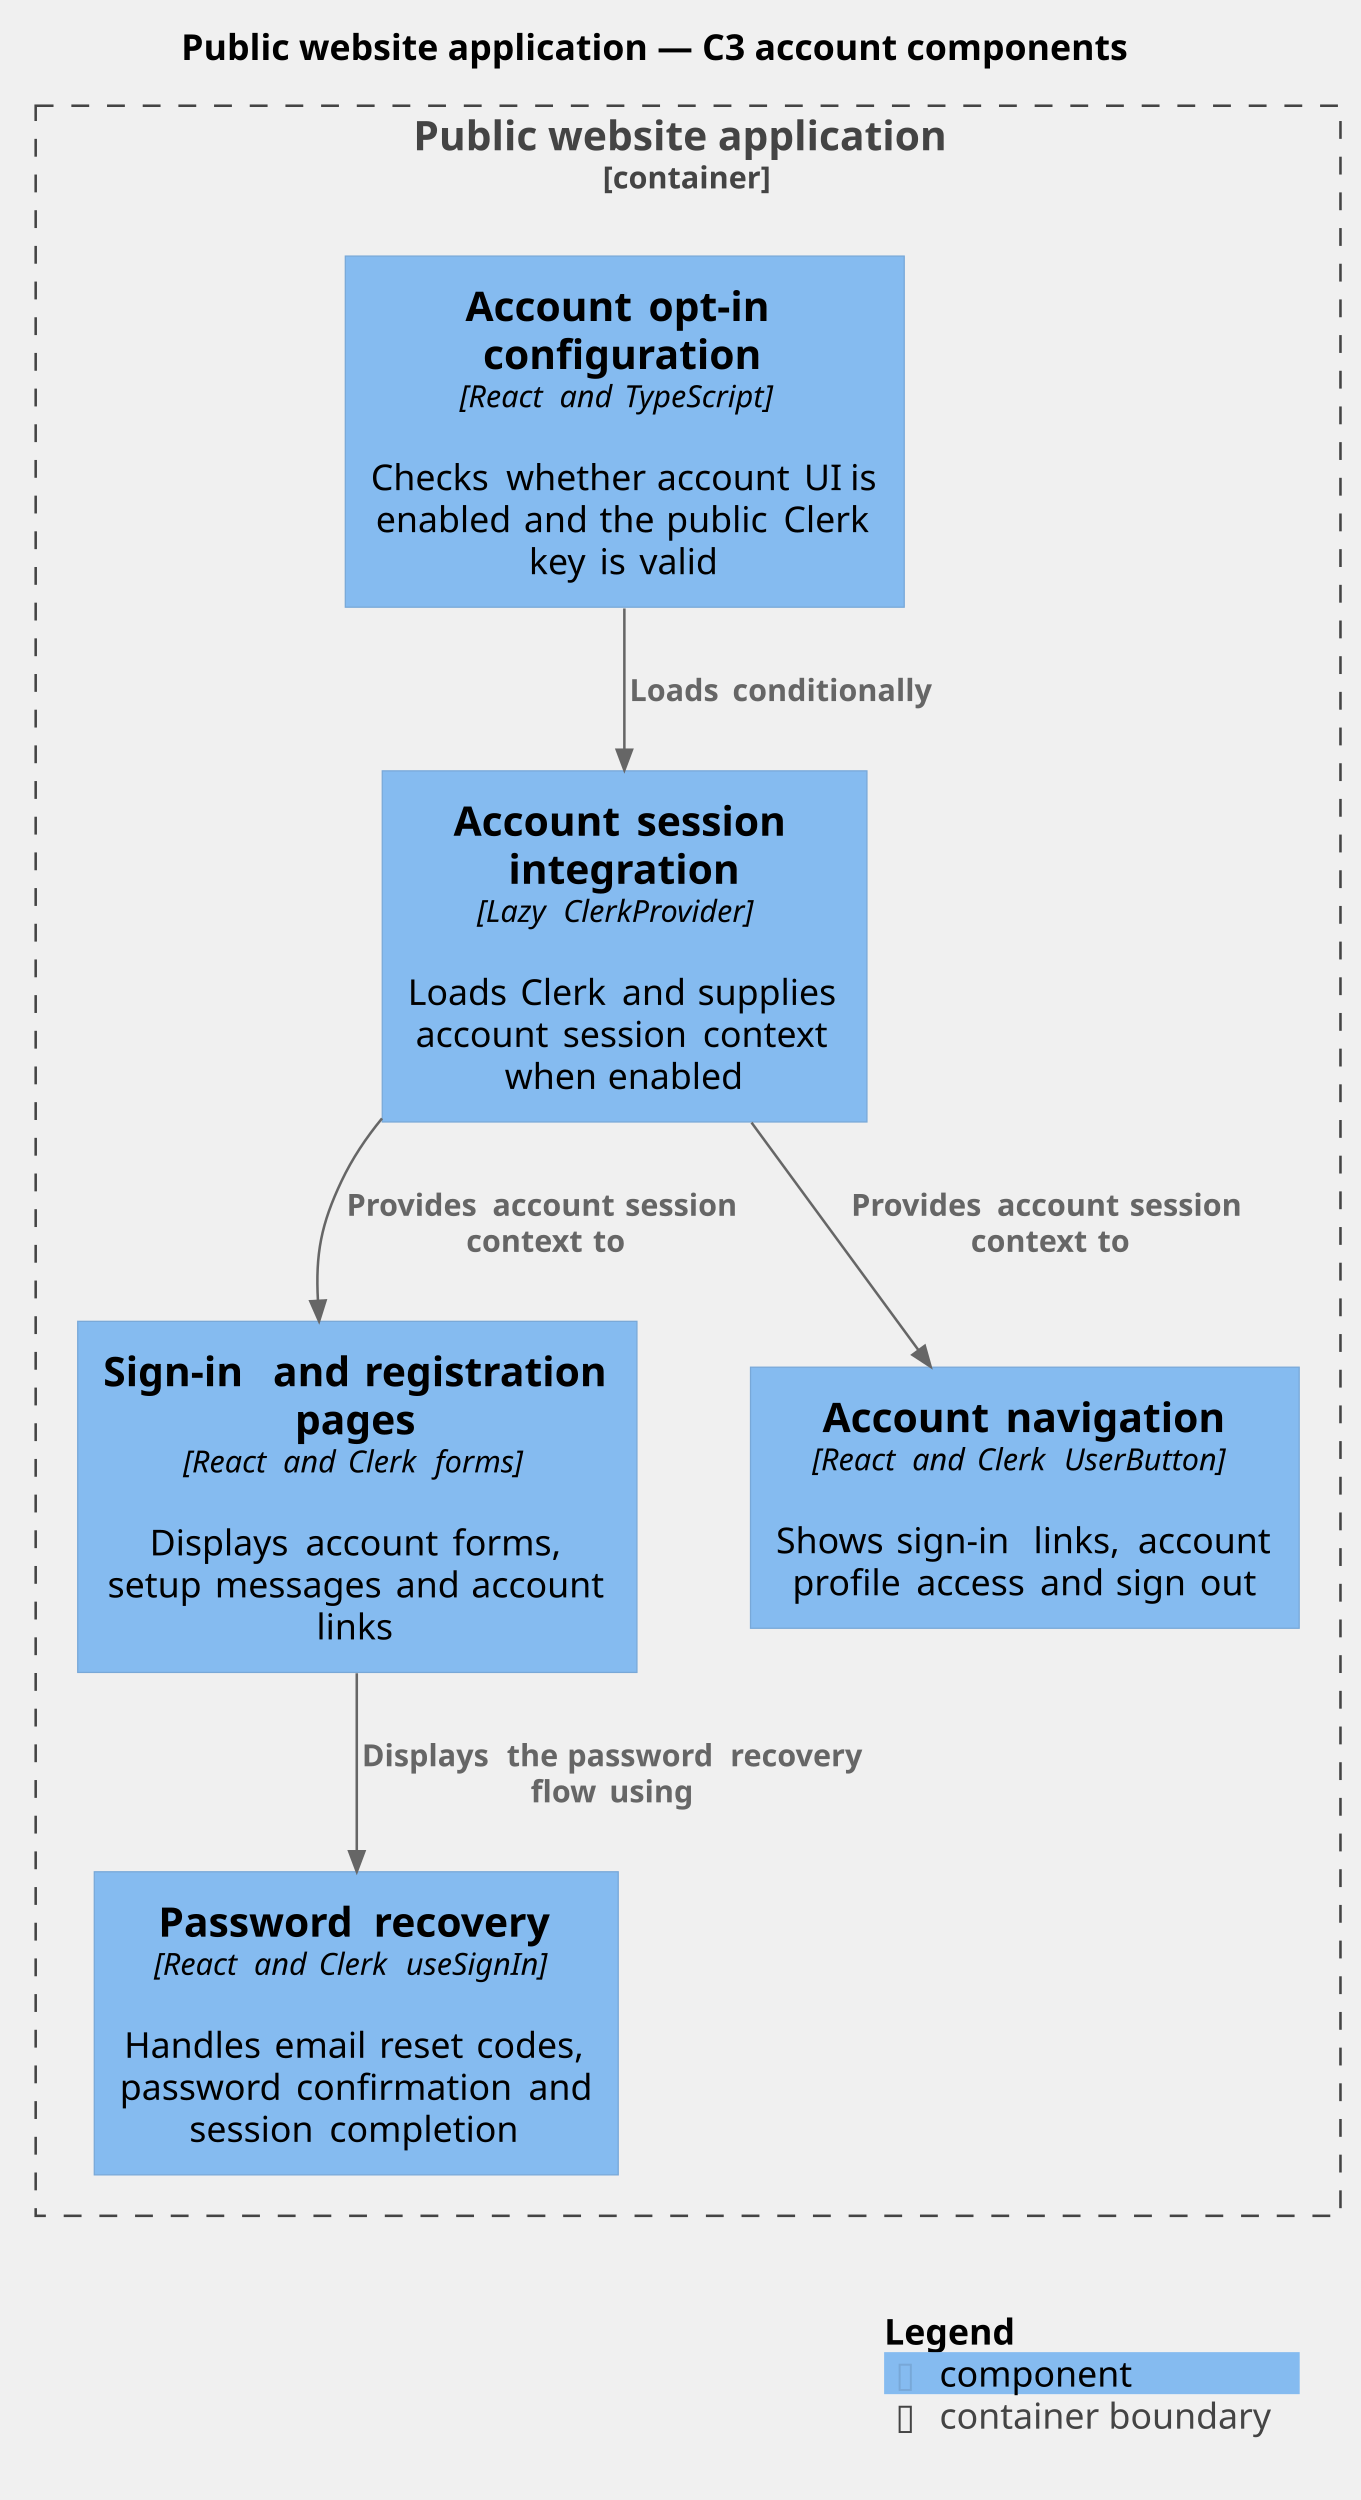
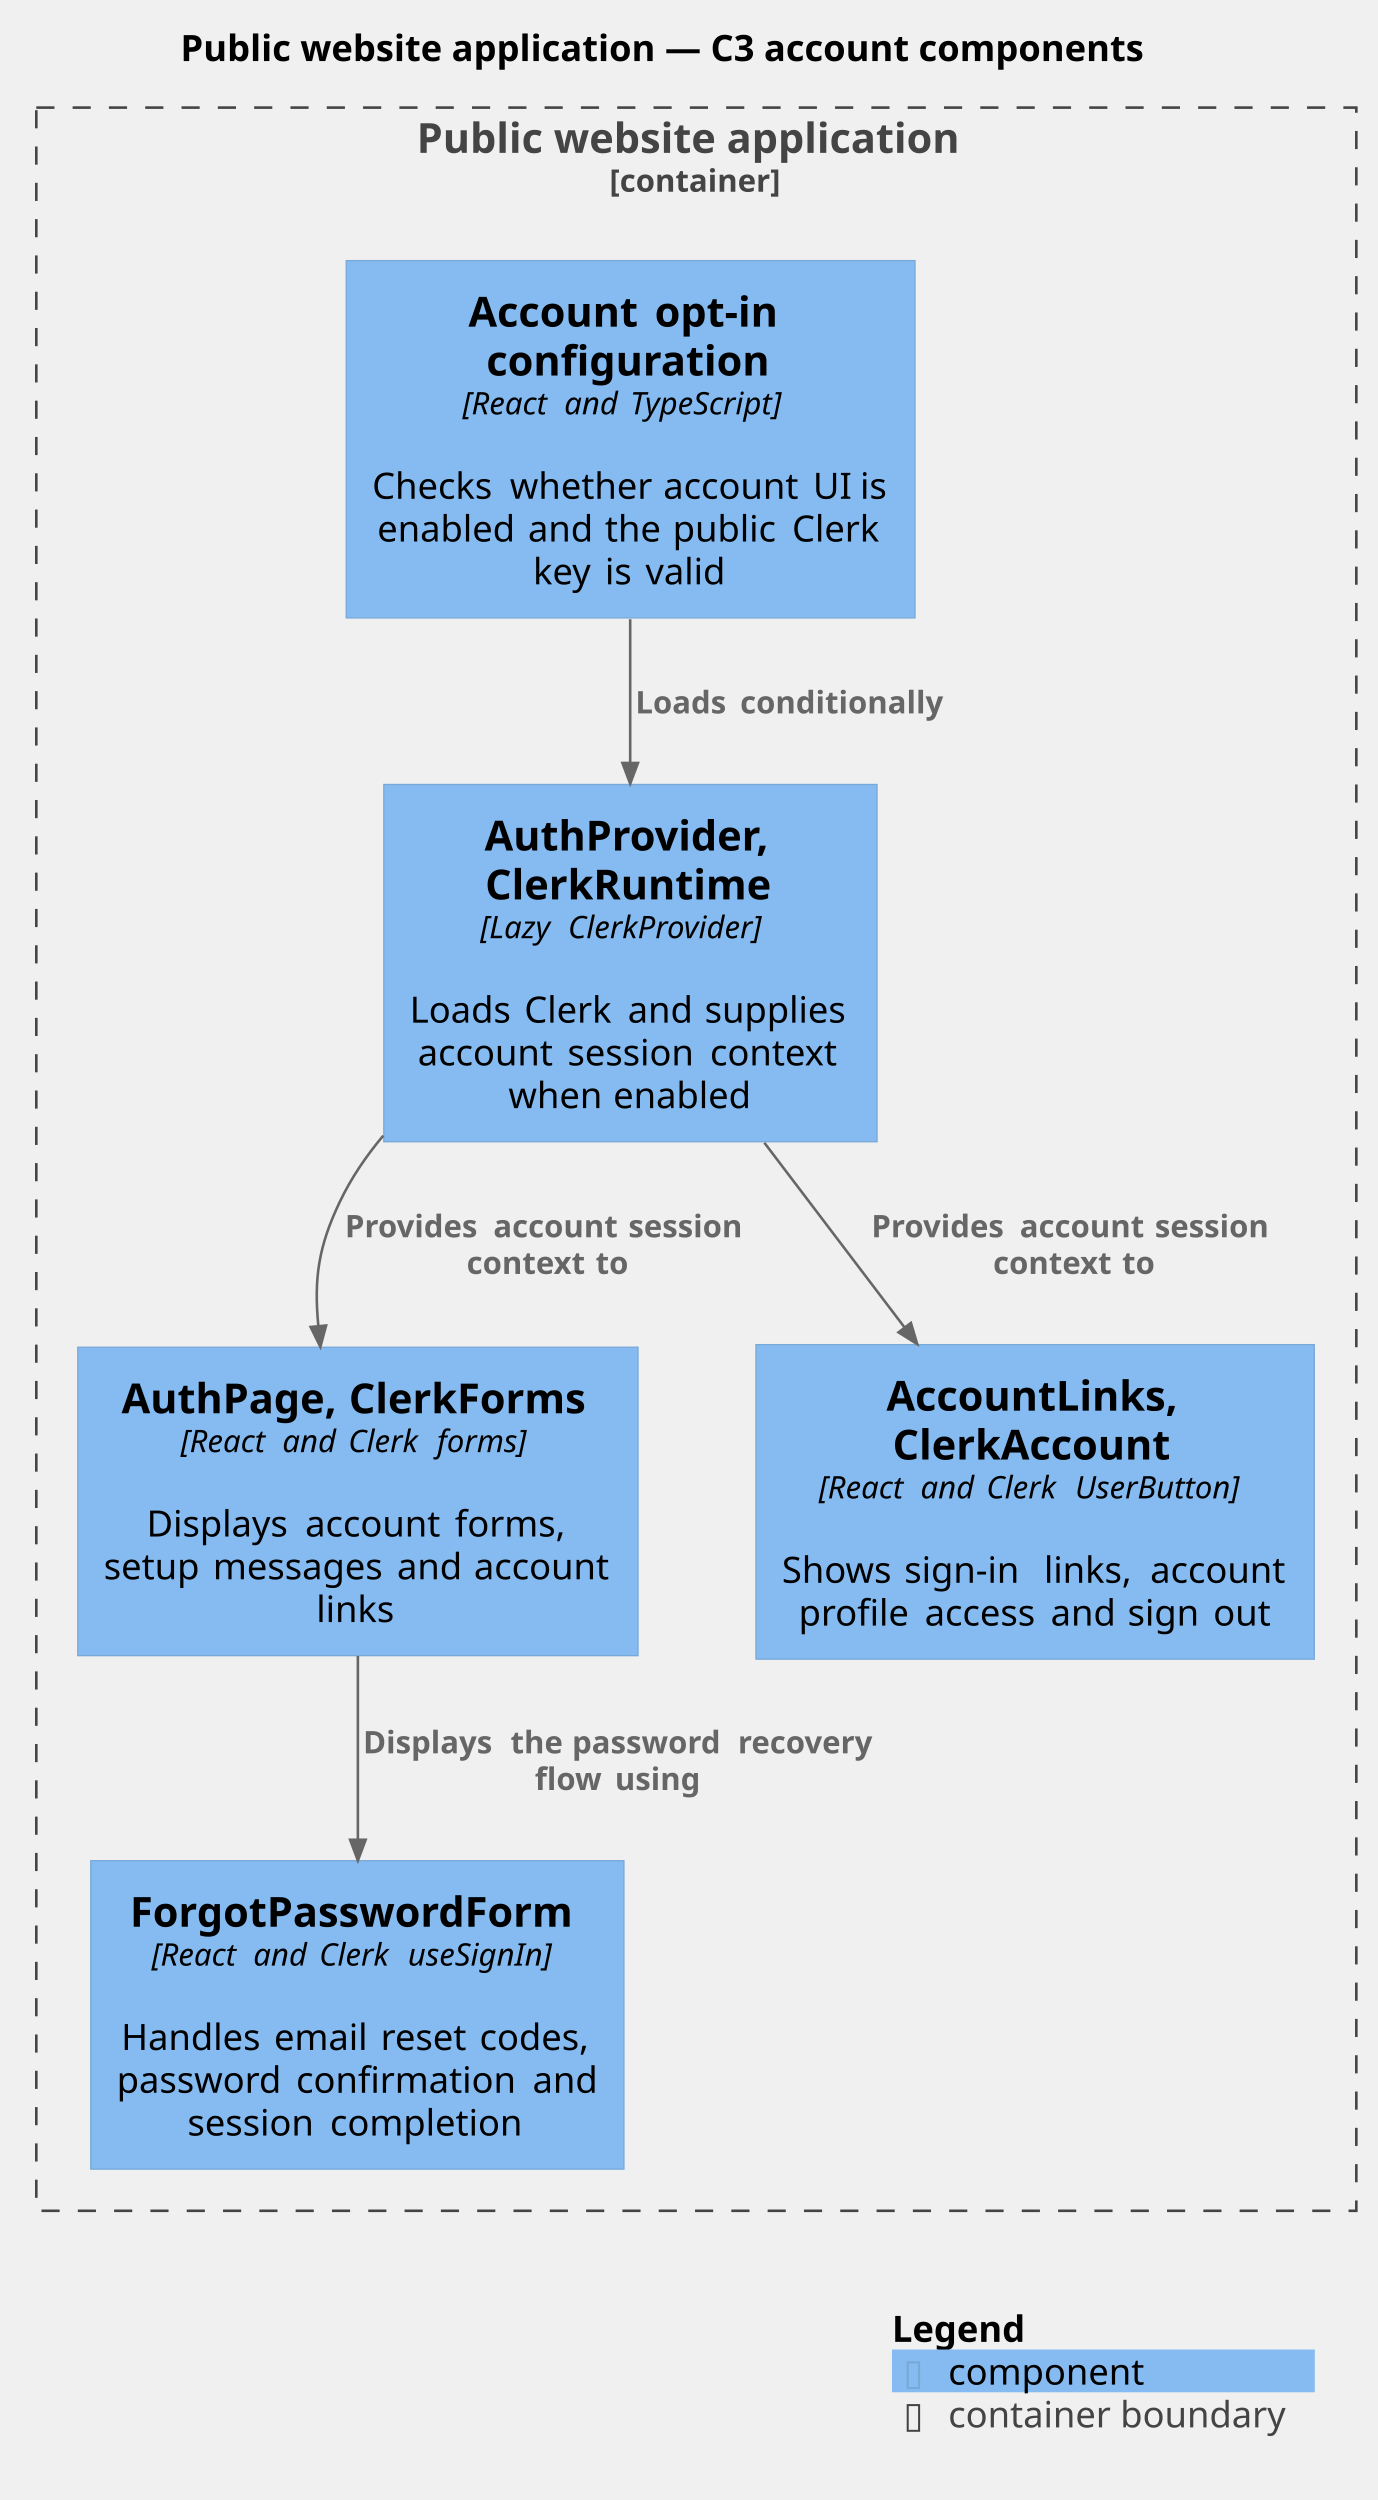
- <svg xmlns="http://www.w3.org/2000/svg" version="1.1" data-diagram-type="DESCRIPTION" style="width:534px;height:981px;background:#FFFFFF;" width="534px" height="981px" viewBox="0 0 534 981" zoomAndPan="magnify" preserveAspectRatio="none" contentStyleType="text/css">
+ <svg xmlns="http://www.w3.org/2000/svg" version="1.1" data-diagram-type="DESCRIPTION" style="width:531px;height:964px;background:#FFFFFF;" width="531px" height="964px" viewBox="0 0 531 964" zoomAndPan="magnify" preserveAspectRatio="none" contentStyleType="text/css">
  <defs />
  <g font-family="sans-serif" lengthAdjust="spacing">
    <g class="title" data-source-line="8">
-       <text x="71.075" y="23.535" fill="#000" font-size="14" textLength="384.85" font-weight="700">Public website application — C3 account components</text>
+       <text x="69.575" y="23.535" fill="#000" font-size="14" textLength="384.85" font-weight="700">Public website application — C3 account components</text>
    </g>
    <g class="cluster" data-qualified-name="woodbrook_browser" id="ent0001" data-source-line="1690">
-       <rect x="14" y="41.488" width="512" height="828" fill="none" style="stroke:#444;stroke-width:1;stroke-dasharray:7,7;" />
-       <text x="162.184" y="58.957" fill="#444" font-size="16" textLength="215.633" font-weight="700">Public website application</text>
-       <text x="236.493" y="73.934" fill="#444" font-size="12" textLength="67.014" font-weight="700">[container]</text>
+       <rect x="14" y="41.488" width="509" height="811" fill="none" style="stroke:#444;stroke-width:1;stroke-dasharray:7,7;" />
+       <text x="160.684" y="58.957" fill="#444" font-size="16" textLength="215.633" font-weight="700">Public website application</text>
+       <text x="234.993" y="73.934" fill="#444" font-size="12" textLength="67.014" font-weight="700">[container]</text>
    </g>
    <g class="entity" data-qualified-name="woodbrook_browser.auth_config" id="ent0002" data-source-line="78">
-       <rect x="135.5" y="100.488" width="219.315" height="137.773" fill="#85BBF0" style="stroke:#78A8D8;stroke-width:0.5;" />
-       <text x="182.638" y="125.957" fill="#000" font-size="16" textLength="66.531" font-weight="700">Account</text>
-       <text x="249.169" y="125.957" fill="#000" font-size="16" font-weight="700"> </text>
-       <text x="254.443" y="125.957" fill="#000" font-size="16" textLength="53.234" font-weight="700">opt-in</text>
-       <text x="189.541" y="144.801" fill="#000" font-size="16" textLength="111.234" font-weight="700">configuration</text>
-       <text x="180.315" y="159.777" fill="#000" font-size="12" textLength="35.438" font-style="italic">[React</text>
-       <text x="215.752" y="159.777" fill="#000" font-size="12" font-style="italic"> </text>
-       <text x="219.549" y="159.777" fill="#000" font-size="12" textLength="21.627" font-style="italic">and</text>
-       <text x="241.176" y="159.777" fill="#000" font-size="12" font-style="italic"> </text>
-       <text x="244.973" y="159.777" fill="#000" font-size="12" textLength="65.027" font-style="italic">TypeScript]</text>
-       <text x="242.943" y="175.844" fill="#000" font-size="14"> </text>
-       <text x="145.5" y="192.332" fill="#000" font-size="14" textLength="48.665">Checks</text>
-       <text x="194.165" y="192.332" fill="#000" font-size="14"> </text>
-       <text x="198.595" y="192.332" fill="#000" font-size="14" textLength="54.729">whether</text>
-       <text x="253.323" y="192.332" fill="#000" font-size="14"> </text>
-       <text x="257.753" y="192.332" fill="#000" font-size="14" textLength="53.286">account</text>
-       <text x="311.039" y="192.332" fill="#000" font-size="14"> </text>
-       <text x="315.469" y="192.332" fill="#000" font-size="14" textLength="13.733">UI</text>
-       <text x="329.202" y="192.332" fill="#000" font-size="14"> </text>
-       <text x="333.632" y="192.332" fill="#000" font-size="14" textLength="11.184">is</text>
-       <text x="147.465" y="208.82" fill="#000" font-size="14" textLength="53.689">enabled</text>
-       <text x="201.155" y="208.82" fill="#000" font-size="14"> </text>
-       <text x="205.584" y="208.82" fill="#000" font-size="14" textLength="25.231">and</text>
-       <text x="230.816" y="208.82" fill="#000" font-size="14"> </text>
-       <text x="235.246" y="208.82" fill="#000" font-size="14" textLength="21.725">the</text>
-       <text x="256.97" y="208.82" fill="#000" font-size="14"> </text>
-       <text x="261.4" y="208.82" fill="#000" font-size="14" textLength="41.576">public</text>
-       <text x="302.976" y="208.82" fill="#000" font-size="14"> </text>
-       <text x="307.406" y="208.82" fill="#000" font-size="14" textLength="35.444">Clerk</text>
-       <text x="207.546" y="225.309" fill="#000" font-size="14" textLength="23.297">key</text>
-       <text x="230.843" y="225.309" fill="#000" font-size="14"> </text>
-       <text x="235.273" y="225.309" fill="#000" font-size="14" textLength="11.184">is</text>
-       <text x="246.457" y="225.309" fill="#000" font-size="14"> </text>
-       <text x="250.886" y="225.309" fill="#000" font-size="14" textLength="31.883">valid</text>
+       <rect x="133.5" y="100.488" width="219.315" height="137.773" fill="#85BBF0" style="stroke:#78A8D8;stroke-width:0.5;" />
+       <text x="180.638" y="125.957" fill="#000" font-size="16" textLength="66.531" font-weight="700">Account</text>
+       <text x="247.169" y="125.957" fill="#000" font-size="16" font-weight="700"> </text>
+       <text x="252.443" y="125.957" fill="#000" font-size="16" textLength="53.234" font-weight="700">opt-in</text>
+       <text x="187.541" y="144.801" fill="#000" font-size="16" textLength="111.234" font-weight="700">configuration</text>
+       <text x="178.315" y="159.777" fill="#000" font-size="12" textLength="35.438" font-style="italic">[React</text>
+       <text x="213.752" y="159.777" fill="#000" font-size="12" font-style="italic"> </text>
+       <text x="217.549" y="159.777" fill="#000" font-size="12" textLength="21.627" font-style="italic">and</text>
+       <text x="239.176" y="159.777" fill="#000" font-size="12" font-style="italic"> </text>
+       <text x="242.973" y="159.777" fill="#000" font-size="12" textLength="65.027" font-style="italic">TypeScript]</text>
+       <text x="240.943" y="175.844" fill="#000" font-size="14"> </text>
+       <text x="143.5" y="192.332" fill="#000" font-size="14" textLength="48.665">Checks</text>
+       <text x="192.165" y="192.332" fill="#000" font-size="14"> </text>
+       <text x="196.595" y="192.332" fill="#000" font-size="14" textLength="54.729">whether</text>
+       <text x="251.323" y="192.332" fill="#000" font-size="14"> </text>
+       <text x="255.753" y="192.332" fill="#000" font-size="14" textLength="53.286">account</text>
+       <text x="309.039" y="192.332" fill="#000" font-size="14"> </text>
+       <text x="313.469" y="192.332" fill="#000" font-size="14" textLength="13.733">UI</text>
+       <text x="327.202" y="192.332" fill="#000" font-size="14"> </text>
+       <text x="331.632" y="192.332" fill="#000" font-size="14" textLength="11.184">is</text>
+       <text x="145.465" y="208.82" fill="#000" font-size="14" textLength="53.689">enabled</text>
+       <text x="199.155" y="208.82" fill="#000" font-size="14"> </text>
+       <text x="203.584" y="208.82" fill="#000" font-size="14" textLength="25.231">and</text>
+       <text x="228.816" y="208.82" fill="#000" font-size="14"> </text>
+       <text x="233.246" y="208.82" fill="#000" font-size="14" textLength="21.725">the</text>
+       <text x="254.97" y="208.82" fill="#000" font-size="14"> </text>
+       <text x="259.4" y="208.82" fill="#000" font-size="14" textLength="41.576">public</text>
+       <text x="300.976" y="208.82" fill="#000" font-size="14"> </text>
+       <text x="305.406" y="208.82" fill="#000" font-size="14" textLength="35.444">Clerk</text>
+       <text x="205.546" y="225.309" fill="#000" font-size="14" textLength="23.297">key</text>
+       <text x="228.843" y="225.309" fill="#000" font-size="14"> </text>
+       <text x="233.273" y="225.309" fill="#000" font-size="14" textLength="11.184">is</text>
+       <text x="244.457" y="225.309" fill="#000" font-size="14"> </text>
+       <text x="248.886" y="225.309" fill="#000" font-size="14" textLength="31.883">valid</text>
    </g>
    <g class="entity" data-qualified-name="woodbrook_browser.auth_runtime" id="ent0003" data-source-line="78">
-       <rect x="150" y="302.488" width="190.188" height="137.773" fill="#85BBF0" style="stroke:#78A8D8;stroke-width:0.5;" />
-       <text x="177.969" y="327.957" fill="#000" font-size="16" textLength="66.531" font-weight="700">Account</text>
-       <text x="244.5" y="327.957" fill="#000" font-size="16" font-weight="700"> </text>
-       <text x="249.773" y="327.957" fill="#000" font-size="16" textLength="62.445" font-weight="700">session</text>
-       <text x="199.484" y="346.801" fill="#000" font-size="16" textLength="91.219" font-weight="700">integration</text>
-       <text x="187.145" y="361.777" fill="#000" font-size="12" textLength="30.076" font-style="italic">[Lazy</text>
-       <text x="217.221" y="361.777" fill="#000" font-size="12" font-style="italic"> </text>
-       <text x="221.018" y="361.777" fill="#000" font-size="12" textLength="82.025" font-style="italic">ClerkProvider]</text>
-       <text x="242.879" y="377.844" fill="#000" font-size="14"> </text>
-       <text x="160" y="394.332" fill="#000" font-size="14" textLength="39.744">Loads</text>
-       <text x="199.744" y="394.332" fill="#000" font-size="14"> </text>
-       <text x="204.174" y="394.332" fill="#000" font-size="14" textLength="35.444">Clerk</text>
-       <text x="239.618" y="394.332" fill="#000" font-size="14"> </text>
-       <text x="244.048" y="394.332" fill="#000" font-size="14" textLength="25.231">and</text>
-       <text x="269.279" y="394.332" fill="#000" font-size="14"> </text>
-       <text x="273.709" y="394.332" fill="#000" font-size="14" textLength="56.479">supplies</text>
-       <text x="163.09" y="410.82" fill="#000" font-size="14" textLength="53.286">account</text>
-       <text x="216.376" y="410.82" fill="#000" font-size="14"> </text>
-       <text x="220.806" y="410.82" fill="#000" font-size="14" textLength="50.545">session</text>
-       <text x="271.351" y="410.82" fill="#000" font-size="14"> </text>
-       <text x="275.78" y="410.82" fill="#000" font-size="14" textLength="51.317">context</text>
-       <text x="198.052" y="427.309" fill="#000" font-size="14" textLength="35.964">when</text>
-       <text x="234.016" y="427.309" fill="#000" font-size="14"> </text>
-       <text x="238.446" y="427.309" fill="#000" font-size="14" textLength="53.689">enabled</text>
+       <rect x="148" y="302.488" width="190.188" height="137.773" fill="#85BBF0" style="stroke:#78A8D8;stroke-width:0.5;" />
+       <text x="186.852" y="327.957" fill="#000" font-size="16" textLength="112.484" font-weight="700">AuthProvider,</text>
+       <text x="187.09" y="346.801" fill="#000" font-size="16" textLength="112.008" font-weight="700">ClerkRuntime</text>
+       <text x="185.145" y="361.777" fill="#000" font-size="12" textLength="30.076" font-style="italic">[Lazy</text>
+       <text x="215.221" y="361.777" fill="#000" font-size="12" font-style="italic"> </text>
+       <text x="219.018" y="361.777" fill="#000" font-size="12" textLength="82.025" font-style="italic">ClerkProvider]</text>
+       <text x="240.879" y="377.844" fill="#000" font-size="14"> </text>
+       <text x="158" y="394.332" fill="#000" font-size="14" textLength="39.744">Loads</text>
+       <text x="197.744" y="394.332" fill="#000" font-size="14"> </text>
+       <text x="202.174" y="394.332" fill="#000" font-size="14" textLength="35.444">Clerk</text>
+       <text x="237.618" y="394.332" fill="#000" font-size="14"> </text>
+       <text x="242.048" y="394.332" fill="#000" font-size="14" textLength="25.231">and</text>
+       <text x="267.279" y="394.332" fill="#000" font-size="14"> </text>
+       <text x="271.709" y="394.332" fill="#000" font-size="14" textLength="56.479">supplies</text>
+       <text x="161.09" y="410.82" fill="#000" font-size="14" textLength="53.286">account</text>
+       <text x="214.376" y="410.82" fill="#000" font-size="14"> </text>
+       <text x="218.806" y="410.82" fill="#000" font-size="14" textLength="50.545">session</text>
+       <text x="269.351" y="410.82" fill="#000" font-size="14"> </text>
+       <text x="273.78" y="410.82" fill="#000" font-size="14" textLength="51.317">context</text>
+       <text x="196.052" y="427.309" fill="#000" font-size="14" textLength="35.964">when</text>
+       <text x="232.016" y="427.309" fill="#000" font-size="14"> </text>
+       <text x="236.446" y="427.309" fill="#000" font-size="14" textLength="53.689">enabled</text>
    </g>
    <g class="entity" data-qualified-name="woodbrook_browser.auth_pages" id="ent0004" data-source-line="78">
-       <rect x="30.5" y="518.488" width="219.43" height="137.773" fill="#85BBF0" style="stroke:#78A8D8;stroke-width:0.5;" />
-       <text x="40.5" y="543.957" fill="#000" font-size="16" textLength="61.336" font-weight="700">Sign-in</text>
-       <text x="101.836" y="543.957" fill="#000" font-size="16" font-weight="700"> </text>
-       <text x="107.109" y="543.957" fill="#000" font-size="16" textLength="30.516" font-weight="700">and</text>
-       <text x="137.625" y="543.957" fill="#000" font-size="16" font-weight="700"> </text>
-       <text x="142.898" y="543.957" fill="#000" font-size="16" textLength="97.031" font-weight="700">registration</text>
-       <text x="115.723" y="562.801" fill="#000" font-size="16" textLength="48.984" font-weight="700">pages</text>
-       <text x="71.839" y="577.777" fill="#000" font-size="12" textLength="35.438" font-style="italic">[React</text>
-       <text x="107.276" y="577.777" fill="#000" font-size="12" font-style="italic"> </text>
-       <text x="111.073" y="577.777" fill="#000" font-size="12" textLength="21.627" font-style="italic">and</text>
-       <text x="132.7" y="577.777" fill="#000" font-size="12" font-style="italic"> </text>
-       <text x="136.497" y="577.777" fill="#000" font-size="12" textLength="30.381" font-style="italic">Clerk</text>
-       <text x="166.878" y="577.777" fill="#000" font-size="12" font-style="italic"> </text>
-       <text x="170.675" y="577.777" fill="#000" font-size="12" textLength="37.916" font-style="italic">forms]</text>
-       <text x="138" y="593.844" fill="#000" font-size="14"> </text>
-       <text x="58.73" y="610.332" fill="#000" font-size="14" textLength="56.711">Displays</text>
-       <text x="115.441" y="610.332" fill="#000" font-size="14"> </text>
-       <text x="119.871" y="610.332" fill="#000" font-size="14" textLength="53.286">account</text>
-       <text x="173.157" y="610.332" fill="#000" font-size="14"> </text>
-       <text x="177.587" y="610.332" fill="#000" font-size="14" textLength="44.112">forms,</text>
-       <text x="42.205" y="626.82" fill="#000" font-size="14" textLength="37.673">setup</text>
-       <text x="79.877" y="626.82" fill="#000" font-size="14"> </text>
-       <text x="84.307" y="626.82" fill="#000" font-size="14" textLength="66.541">messages</text>
-       <text x="150.848" y="626.82" fill="#000" font-size="14"> </text>
-       <text x="155.278" y="626.82" fill="#000" font-size="14" textLength="25.231">and</text>
-       <text x="180.509" y="626.82" fill="#000" font-size="14"> </text>
-       <text x="184.939" y="626.82" fill="#000" font-size="14" textLength="53.286">account</text>
-       <text x="124.164" y="643.309" fill="#000" font-size="14" textLength="32.102">links</text>
+       <rect x="30" y="519.488" width="216.021" height="118.93" fill="#85BBF0" style="stroke:#78A8D8;stroke-width:0.5;" />
+       <text x="46.874" y="544.957" fill="#000" font-size="16" textLength="82.383" font-weight="700">AuthPage,</text>
+       <text x="129.256" y="544.957" fill="#000" font-size="16" font-weight="700"> </text>
+       <text x="134.53" y="544.957" fill="#000" font-size="16" textLength="94.617" font-weight="700">ClerkForms</text>
+       <text x="69.634" y="559.934" fill="#000" font-size="12" textLength="35.438" font-style="italic">[React</text>
+       <text x="105.072" y="559.934" fill="#000" font-size="12" font-style="italic"> </text>
+       <text x="108.869" y="559.934" fill="#000" font-size="12" textLength="21.627" font-style="italic">and</text>
+       <text x="130.496" y="559.934" fill="#000" font-size="12" font-style="italic"> </text>
+       <text x="134.292" y="559.934" fill="#000" font-size="12" textLength="30.381" font-style="italic">Clerk</text>
+       <text x="164.673" y="559.934" fill="#000" font-size="12" font-style="italic"> </text>
+       <text x="168.47" y="559.934" fill="#000" font-size="12" textLength="37.916" font-style="italic">forms]</text>
+       <text x="135.795" y="576" fill="#000" font-size="14"> </text>
+       <text x="56.526" y="592.488" fill="#000" font-size="14" textLength="56.711">Displays</text>
+       <text x="113.237" y="592.488" fill="#000" font-size="14"> </text>
+       <text x="117.667" y="592.488" fill="#000" font-size="14" textLength="53.286">account</text>
+       <text x="170.953" y="592.488" fill="#000" font-size="14"> </text>
+       <text x="175.382" y="592.488" fill="#000" font-size="14" textLength="44.112">forms,</text>
+       <text x="40" y="608.977" fill="#000" font-size="14" textLength="37.673">setup</text>
+       <text x="77.673" y="608.977" fill="#000" font-size="14"> </text>
+       <text x="82.103" y="608.977" fill="#000" font-size="14" textLength="66.541">messages</text>
+       <text x="148.644" y="608.977" fill="#000" font-size="14"> </text>
+       <text x="153.073" y="608.977" fill="#000" font-size="14" textLength="25.231">and</text>
+       <text x="178.305" y="608.977" fill="#000" font-size="14"> </text>
+       <text x="182.734" y="608.977" fill="#000" font-size="14" textLength="53.286">account</text>
+       <text x="121.959" y="625.465" fill="#000" font-size="14" textLength="32.102">links</text>
    </g>
    <g class="entity" data-qualified-name="woodbrook_browser.auth_navigation" id="ent0005" data-source-line="78">
-       <rect x="294.5" y="536.488" width="215.296" height="102.441" fill="#85BBF0" style="stroke:#78A8D8;stroke-width:0.5;" />
-       <text x="322.753" y="561.957" fill="#000" font-size="16" textLength="66.531" font-weight="700">Account</text>
-       <text x="389.285" y="561.957" fill="#000" font-size="16" font-weight="700"> </text>
-       <text x="394.558" y="561.957" fill="#000" font-size="16" textLength="86.984" font-weight="700">navigation</text>
-       <text x="318.693" y="576.934" fill="#000" font-size="12" textLength="35.438" font-style="italic">[React</text>
-       <text x="354.13" y="576.934" fill="#000" font-size="12" font-style="italic"> </text>
-       <text x="357.927" y="576.934" fill="#000" font-size="12" textLength="21.627" font-style="italic">and</text>
-       <text x="379.554" y="576.934" fill="#000" font-size="12" font-style="italic"> </text>
-       <text x="383.351" y="576.934" fill="#000" font-size="12" textLength="30.381" font-style="italic">Clerk</text>
-       <text x="413.732" y="576.934" fill="#000" font-size="12" font-style="italic"> </text>
-       <text x="417.529" y="576.934" fill="#000" font-size="12" textLength="68.074" font-style="italic">UserButton]</text>
-       <text x="399.933" y="593" fill="#000" font-size="14"> </text>
-       <text x="304.5" y="609.488" fill="#000" font-size="14" textLength="42.752">Shows</text>
-       <text x="347.252" y="609.488" fill="#000" font-size="14"> </text>
-       <text x="351.682" y="609.488" fill="#000" font-size="14" textLength="49.438">sign-in</text>
-       <text x="401.119" y="609.488" fill="#000" font-size="14"> </text>
-       <text x="405.549" y="609.488" fill="#000" font-size="14" textLength="36.531">links,</text>
-       <text x="442.08" y="609.488" fill="#000" font-size="14"> </text>
-       <text x="446.51" y="609.488" fill="#000" font-size="14" textLength="53.286">account</text>
-       <text x="310.946" y="625.977" fill="#000" font-size="14" textLength="44.181">profile</text>
-       <text x="355.127" y="625.977" fill="#000" font-size="14"> </text>
-       <text x="359.557" y="625.977" fill="#000" font-size="14" textLength="44.146">access</text>
-       <text x="403.703" y="625.977" fill="#000" font-size="14"> </text>
-       <text x="408.133" y="625.977" fill="#000" font-size="14" textLength="25.231">and</text>
-       <text x="433.364" y="625.977" fill="#000" font-size="14"> </text>
-       <text x="437.794" y="625.977" fill="#000" font-size="14" textLength="28.602">sign</text>
-       <text x="466.396" y="625.977" fill="#000" font-size="14"> </text>
-       <text x="470.825" y="625.977" fill="#000" font-size="14" textLength="22.524">out</text>
+       <rect x="291.5" y="518.488" width="215.296" height="121.285" fill="#85BBF0" style="stroke:#78A8D8;stroke-width:0.5;" />
+       <text x="341.812" y="543.957" fill="#000" font-size="16" textLength="114.672" font-weight="700">AccountLinks,</text>
+       <text x="344.195" y="562.801" fill="#000" font-size="16" textLength="109.906" font-weight="700">ClerkAccount</text>
+       <text x="315.693" y="577.777" fill="#000" font-size="12" textLength="35.438" font-style="italic">[React</text>
+       <text x="351.13" y="577.777" fill="#000" font-size="12" font-style="italic"> </text>
+       <text x="354.927" y="577.777" fill="#000" font-size="12" textLength="21.627" font-style="italic">and</text>
+       <text x="376.554" y="577.777" fill="#000" font-size="12" font-style="italic"> </text>
+       <text x="380.351" y="577.777" fill="#000" font-size="12" textLength="30.381" font-style="italic">Clerk</text>
+       <text x="410.732" y="577.777" fill="#000" font-size="12" font-style="italic"> </text>
+       <text x="414.529" y="577.777" fill="#000" font-size="12" textLength="68.074" font-style="italic">UserButton]</text>
+       <text x="396.933" y="593.844" fill="#000" font-size="14"> </text>
+       <text x="301.5" y="610.332" fill="#000" font-size="14" textLength="42.752">Shows</text>
+       <text x="344.252" y="610.332" fill="#000" font-size="14"> </text>
+       <text x="348.682" y="610.332" fill="#000" font-size="14" textLength="49.438">sign-in</text>
+       <text x="398.119" y="610.332" fill="#000" font-size="14"> </text>
+       <text x="402.549" y="610.332" fill="#000" font-size="14" textLength="36.531">links,</text>
+       <text x="439.08" y="610.332" fill="#000" font-size="14"> </text>
+       <text x="443.51" y="610.332" fill="#000" font-size="14" textLength="53.286">account</text>
+       <text x="307.946" y="626.82" fill="#000" font-size="14" textLength="44.181">profile</text>
+       <text x="352.127" y="626.82" fill="#000" font-size="14"> </text>
+       <text x="356.557" y="626.82" fill="#000" font-size="14" textLength="44.146">access</text>
+       <text x="400.703" y="626.82" fill="#000" font-size="14"> </text>
+       <text x="405.133" y="626.82" fill="#000" font-size="14" textLength="25.231">and</text>
+       <text x="430.364" y="626.82" fill="#000" font-size="14"> </text>
+       <text x="434.794" y="626.82" fill="#000" font-size="14" textLength="28.602">sign</text>
+       <text x="463.396" y="626.82" fill="#000" font-size="14"> </text>
+       <text x="467.825" y="626.82" fill="#000" font-size="14" textLength="22.524">out</text>
    </g>
    <g class="entity" data-qualified-name="woodbrook_browser.auth_recovery" id="ent0006" data-source-line="78">
-       <rect x="37" y="734.488" width="205.589" height="118.93" fill="#85BBF0" style="stroke:#78A8D8;stroke-width:0.5;" />
-       <text x="62.126" y="759.957" fill="#000" font-size="16" textLength="79.211" font-weight="700">Password</text>
-       <text x="141.337" y="759.957" fill="#000" font-size="16" font-weight="700"> </text>
-       <text x="146.611" y="759.957" fill="#000" font-size="16" textLength="70.852" font-weight="700">recovery</text>
-       <text x="60.417" y="774.934" fill="#000" font-size="12" textLength="35.438" font-style="italic">[React</text>
-       <text x="95.855" y="774.934" fill="#000" font-size="12" font-style="italic"> </text>
-       <text x="99.652" y="774.934" fill="#000" font-size="12" textLength="21.627" font-style="italic">and</text>
-       <text x="121.279" y="774.934" fill="#000" font-size="12" font-style="italic"> </text>
-       <text x="125.076" y="774.934" fill="#000" font-size="12" textLength="30.381" font-style="italic">Clerk</text>
-       <text x="155.457" y="774.934" fill="#000" font-size="12" font-style="italic"> </text>
-       <text x="159.253" y="774.934" fill="#000" font-size="12" textLength="59.918" font-style="italic">useSignIn]</text>
-       <text x="137.58" y="791" fill="#000" font-size="14"> </text>
-       <text x="48.726" y="807.488" fill="#000" font-size="14" textLength="54.503">Handles</text>
-       <text x="103.229" y="807.488" fill="#000" font-size="14"> </text>
-       <text x="107.659" y="807.488" fill="#000" font-size="14" textLength="36.695">email</text>
-       <text x="144.354" y="807.488" fill="#000" font-size="14"> </text>
-       <text x="148.784" y="807.488" fill="#000" font-size="14" textLength="33.701">reset</text>
-       <text x="182.485" y="807.488" fill="#000" font-size="14"> </text>
-       <text x="186.915" y="807.488" fill="#000" font-size="14" textLength="43.948">codes,</text>
-       <text x="47" y="823.977" fill="#000" font-size="14" textLength="64.743">password</text>
-       <text x="111.743" y="823.977" fill="#000" font-size="14"> </text>
-       <text x="116.173" y="823.977" fill="#000" font-size="14" textLength="86.755">confirmation</text>
-       <text x="202.928" y="823.977" fill="#000" font-size="14"> </text>
-       <text x="207.357" y="823.977" fill="#000" font-size="14" textLength="25.231">and</text>
-       <text x="74.272" y="840.465" fill="#000" font-size="14" textLength="50.545">session</text>
-       <text x="124.817" y="840.465" fill="#000" font-size="14"> </text>
-       <text x="129.247" y="840.465" fill="#000" font-size="14" textLength="76.07">completion</text>
+       <rect x="35" y="717.488" width="205.589" height="118.93" fill="#85BBF0" style="stroke:#78A8D8;stroke-width:0.5;" />
+       <text x="50.123" y="742.957" fill="#000" font-size="16" textLength="175.344" font-weight="700">ForgotPasswordForm</text>
+       <text x="58.417" y="757.934" fill="#000" font-size="12" textLength="35.438" font-style="italic">[React</text>
+       <text x="93.855" y="757.934" fill="#000" font-size="12" font-style="italic"> </text>
+       <text x="97.652" y="757.934" fill="#000" font-size="12" textLength="21.627" font-style="italic">and</text>
+       <text x="119.279" y="757.934" fill="#000" font-size="12" font-style="italic"> </text>
+       <text x="123.076" y="757.934" fill="#000" font-size="12" textLength="30.381" font-style="italic">Clerk</text>
+       <text x="153.457" y="757.934" fill="#000" font-size="12" font-style="italic"> </text>
+       <text x="157.253" y="757.934" fill="#000" font-size="12" textLength="59.918" font-style="italic">useSignIn]</text>
+       <text x="135.58" y="774" fill="#000" font-size="14"> </text>
+       <text x="46.726" y="790.488" fill="#000" font-size="14" textLength="54.503">Handles</text>
+       <text x="101.229" y="790.488" fill="#000" font-size="14"> </text>
+       <text x="105.659" y="790.488" fill="#000" font-size="14" textLength="36.695">email</text>
+       <text x="142.354" y="790.488" fill="#000" font-size="14"> </text>
+       <text x="146.784" y="790.488" fill="#000" font-size="14" textLength="33.701">reset</text>
+       <text x="180.485" y="790.488" fill="#000" font-size="14"> </text>
+       <text x="184.915" y="790.488" fill="#000" font-size="14" textLength="43.948">codes,</text>
+       <text x="45" y="806.977" fill="#000" font-size="14" textLength="64.743">password</text>
+       <text x="109.743" y="806.977" fill="#000" font-size="14"> </text>
+       <text x="114.173" y="806.977" fill="#000" font-size="14" textLength="86.755">confirmation</text>
+       <text x="200.928" y="806.977" fill="#000" font-size="14"> </text>
+       <text x="205.357" y="806.977" fill="#000" font-size="14" textLength="25.231">and</text>
+       <text x="72.272" y="823.465" fill="#000" font-size="14" textLength="50.545">session</text>
+       <text x="122.817" y="823.465" fill="#000" font-size="14"> </text>
+       <text x="127.247" y="823.465" fill="#000" font-size="14" textLength="76.07">completion</text>
    </g>
    <g class="link" data-entity-1="ent0002" data-entity-2="ent0003" id="lnk7" data-link-type="dependency">
-       <polygon points="245,302.187,248,294.187,242,294.187,245,302.187" fill="#666" style="stroke:#666;stroke-width:1;stroke-linejoin:miter;stroke-miterlimit:10;" />
-       <path d="M245,238.758 C245,259.24 245,273.703 245,294.187" style="stroke:#666;stroke-width:1;" fill="none" />
-       <text x="247" y="275.09" fill="#666" font-size="12" textLength="36.434" font-weight="700">Loads</text>
-       <text x="283.434" y="275.09" fill="#666" font-size="12" font-weight="700"> </text>
-       <text x="287.389" y="275.09" fill="#666" font-size="12" textLength="79.951" font-weight="700">conditionally</text>
+       <polygon points="243,302.187,246,294.187,240,294.187,243,302.187" fill="#666" style="stroke:#666;stroke-width:1;stroke-linejoin:miter;stroke-miterlimit:10;" />
+       <path d="M243,238.758 C243,259.24 243,273.703 243,294.187" style="stroke:#666;stroke-width:1;" fill="none" />
+       <text x="245" y="275.09" fill="#666" font-size="12" textLength="36.434" font-weight="700">Loads</text>
+       <text x="281.434" y="275.09" fill="#666" font-size="12" font-weight="700"> </text>
+       <text x="285.389" y="275.09" fill="#666" font-size="12" textLength="79.951" font-weight="700">conditionally</text>
    </g>
    <g class="link" data-entity-1="ent0003" data-entity-2="ent0004" id="lnk8" data-link-type="dependency">
-       <polygon points="125.205,518.431,127.762,510.278,121.771,510.607,125.205,518.431" fill="#666" style="stroke:#666;stroke-width:1;stroke-linejoin:miter;stroke-miterlimit:10;" />
-       <path d="M149.905,438.861 C143.624,446.484 138.157,454.704 134,463.488 C126.043,480.301 123.749,491.904 124.766,510.443" style="stroke:#666;stroke-width:1;" fill="none" />
-       <text x="136" y="477.09" fill="#666" font-size="12" textLength="53.268" font-weight="700">Provides</text>
-       <text x="189.268" y="477.09" fill="#666" font-size="12" font-weight="700"> </text>
-       <text x="193.223" y="477.09" fill="#666" font-size="12" textLength="48.117" font-weight="700">account</text>
-       <text x="241.34" y="477.09" fill="#666" font-size="12" font-weight="700"> </text>
-       <text x="245.295" y="477.09" fill="#666" font-size="12" textLength="46.834" font-weight="700">session</text>
-       <text x="182.934" y="491.223" fill="#666" font-size="12" textLength="45.779" font-weight="700">context</text>
-       <text x="228.713" y="491.223" fill="#666" font-size="12" font-weight="700"> </text>
-       <text x="232.668" y="491.223" fill="#666" font-size="12" textLength="12.527" font-weight="700">to</text>
+       <polygon points="123.528,519.36,125.748,511.109,119.776,511.684,123.528,519.36" fill="#666" style="stroke:#666;stroke-width:1;stroke-linejoin:miter;stroke-miterlimit:10;" />
+       <path d="M147.793,437.899 C141.145,445.786 135.361,454.326 131,463.488 C122.869,480.572 120.97,492.781 122.762,511.397" style="stroke:#666;stroke-width:1;" fill="none" />
+       <text x="133" y="477.09" fill="#666" font-size="12" textLength="53.268" font-weight="700">Provides</text>
+       <text x="186.268" y="477.09" fill="#666" font-size="12" font-weight="700"> </text>
+       <text x="190.223" y="477.09" fill="#666" font-size="12" textLength="48.117" font-weight="700">account</text>
+       <text x="238.34" y="477.09" fill="#666" font-size="12" font-weight="700"> </text>
+       <text x="242.295" y="477.09" fill="#666" font-size="12" textLength="46.834" font-weight="700">session</text>
+       <text x="179.934" y="491.223" fill="#666" font-size="12" textLength="45.779" font-weight="700">context</text>
+       <text x="225.713" y="491.223" fill="#666" font-size="12" font-weight="700"> </text>
+       <text x="229.668" y="491.223" fill="#666" font-size="12" textLength="12.527" font-weight="700">to</text>
    </g>
    <g class="link" data-entity-1="ent0003" data-entity-2="ent0005" id="lnk9" data-link-type="dependency">
-       <polygon points="365.191,536.316,362.878,528.091,358.04,531.64,365.191,536.316" fill="#666" style="stroke:#666;stroke-width:1;stroke-linejoin:miter;stroke-miterlimit:10;" />
-       <path d="M294.891,440.493 C317.698,471.58 339.504,501.303 360.459,529.866" style="stroke:#666;stroke-width:1;" fill="none" />
-       <text x="334" y="477.09" fill="#666" font-size="12" textLength="53.268" font-weight="700">Provides</text>
-       <text x="387.268" y="477.09" fill="#666" font-size="12" font-weight="700"> </text>
-       <text x="391.223" y="477.09" fill="#666" font-size="12" textLength="48.117" font-weight="700">account</text>
-       <text x="439.34" y="477.09" fill="#666" font-size="12" font-weight="700"> </text>
-       <text x="443.295" y="477.09" fill="#666" font-size="12" textLength="46.834" font-weight="700">session</text>
-       <text x="380.934" y="491.223" fill="#666" font-size="12" textLength="45.779" font-weight="700">context</text>
-       <text x="426.713" y="491.223" fill="#666" font-size="12" font-weight="700"> </text>
-       <text x="430.668" y="491.223" fill="#666" font-size="12" textLength="12.527" font-weight="700">to</text>
+       <polygon points="353.696,518.309,351.249,510.123,346.47,513.751,353.696,518.309" fill="#666" style="stroke:#666;stroke-width:1;stroke-linejoin:miter;stroke-miterlimit:10;" />
+       <path d="M294.729,440.631 C313.798,465.751 330.401,487.623 348.859,511.937" style="stroke:#666;stroke-width:1;" fill="none" />
+       <text x="336" y="477.09" fill="#666" font-size="12" textLength="53.268" font-weight="700">Provides</text>
+       <text x="389.268" y="477.09" fill="#666" font-size="12" font-weight="700"> </text>
+       <text x="393.223" y="477.09" fill="#666" font-size="12" textLength="48.117" font-weight="700">account</text>
+       <text x="441.34" y="477.09" fill="#666" font-size="12" font-weight="700"> </text>
+       <text x="445.295" y="477.09" fill="#666" font-size="12" textLength="46.834" font-weight="700">session</text>
+       <text x="382.934" y="491.223" fill="#666" font-size="12" textLength="45.779" font-weight="700">context</text>
+       <text x="428.713" y="491.223" fill="#666" font-size="12" font-weight="700"> </text>
+       <text x="432.668" y="491.223" fill="#666" font-size="12" textLength="12.527" font-weight="700">to</text>
    </g>
    <g class="link" data-entity-1="ent0004" data-entity-2="ent0006" id="lnk10" data-link-type="dependency">
-       <polygon points="140,734.432,143,726.432,137,726.432,140,734.432" fill="#666" style="stroke:#666;stroke-width:1;stroke-linejoin:miter;stroke-miterlimit:10;" />
-       <path d="M140,656.584 C140,681.797 140,702.14 140,726.432" style="stroke:#666;stroke-width:1;" fill="none" />
-       <text x="142" y="693.09" fill="#666" font-size="12" textLength="52.893" font-weight="700">Displays</text>
-       <text x="194.893" y="693.09" fill="#666" font-size="12" font-weight="700"> </text>
-       <text x="198.848" y="693.09" fill="#666" font-size="12" textLength="19.775" font-weight="700">the</text>
-       <text x="218.623" y="693.09" fill="#666" font-size="12" font-weight="700"> </text>
-       <text x="222.578" y="693.09" fill="#666" font-size="12" textLength="60" font-weight="700">password</text>
-       <text x="282.578" y="693.09" fill="#666" font-size="12" font-weight="700"> </text>
-       <text x="286.533" y="693.09" fill="#666" font-size="12" textLength="53.139" font-weight="700">recovery</text>
-       <text x="208.229" y="707.223" fill="#666" font-size="12" textLength="26.895" font-weight="700">flow</text>
-       <text x="235.123" y="707.223" fill="#666" font-size="12" font-weight="700"> </text>
-       <text x="239.078" y="707.223" fill="#666" font-size="12" textLength="34.365" font-weight="700">using</text>
+       <polygon points="138,717.411,141,709.411,135,709.411,138,717.411" fill="#666" style="stroke:#666;stroke-width:1;stroke-linejoin:miter;stroke-miterlimit:10;" />
+       <path d="M138,638.529 C138,663.458 138,684.477 138,709.411" style="stroke:#666;stroke-width:1;" fill="none" />
+       <text x="140" y="676.09" fill="#666" font-size="12" textLength="52.893" font-weight="700">Displays</text>
+       <text x="192.893" y="676.09" fill="#666" font-size="12" font-weight="700"> </text>
+       <text x="196.848" y="676.09" fill="#666" font-size="12" textLength="19.775" font-weight="700">the</text>
+       <text x="216.623" y="676.09" fill="#666" font-size="12" font-weight="700"> </text>
+       <text x="220.578" y="676.09" fill="#666" font-size="12" textLength="60" font-weight="700">password</text>
+       <text x="280.578" y="676.09" fill="#666" font-size="12" font-weight="700"> </text>
+       <text x="284.533" y="676.09" fill="#666" font-size="12" textLength="53.139" font-weight="700">recovery</text>
+       <text x="206.229" y="690.223" fill="#666" font-size="12" textLength="26.895" font-weight="700">flow</text>
+       <text x="233.123" y="690.223" fill="#666" font-size="12" font-weight="700"> </text>
+       <text x="237.078" y="690.223" fill="#666" font-size="12" textLength="34.365" font-weight="700">using</text>
    </g>
    <g class="legend" data-source-line="1577">
-       <rect x="346.929" y="906.488" width="163.071" height="16.488" fill="none" style="stroke:none;" />
-       <text x="346.929" y="920.023" fill="#000" font-size="14" textLength="52.254" font-weight="700">Legend</text>
-       <text x="403.797" y="920.023" fill="#FFF" font-size="14"> </text>
-       <rect x="346.929" y="922.977" width="163.071" height="16.488" fill="#85BBF0" style="stroke:none;" />
-       <text x="351.358" y="936.512" fill="#78A8D8" font-size="14">▯</text>
-       <text x="359.787" y="936.512" fill="#FFF" font-size="14"> </text>
-       <text x="368.646" y="936.512" fill="#000" font-size="14" textLength="76.665">component</text>
-       <text x="449.741" y="936.512" fill="#FFF" font-size="14"> </text>
-       <rect x="346.929" y="939.465" width="163.071" height="16.488" fill="none" style="stroke:none;" />
-       <text x="351.358" y="953" fill="#444" font-size="14">▯</text>
-       <text x="359.787" y="953" fill="#FFF" font-size="14"> </text>
-       <text x="368.646" y="953" fill="#444" font-size="14" textLength="132.494">container boundary</text>
-       <text x="505.57" y="953" fill="#FFF" font-size="14"> </text>
-       <line x1="346.929" y1="906.488" x2="510" y2="906.488" style="stroke:none;" />
-       <line x1="346.929" y1="922.977" x2="510" y2="922.977" style="stroke:none;" />
-       <line x1="346.929" y1="939.465" x2="510" y2="939.465" style="stroke:none;" />
-       <line x1="346.929" y1="955.953" x2="510" y2="955.953" style="stroke:none;" />
-       <line x1="346.929" y1="906.488" x2="346.929" y2="955.953" style="stroke:none;" />
-       <line x1="510" y1="906.488" x2="510" y2="955.953" style="stroke:none;" />
+       <rect x="343.929" y="889.488" width="163.071" height="16.488" fill="none" style="stroke:none;" />
+       <text x="343.929" y="903.023" fill="#000" font-size="14" textLength="52.254" font-weight="700">Legend</text>
+       <text x="400.797" y="903.023" fill="#FFF" font-size="14"> </text>
+       <rect x="343.929" y="905.977" width="163.071" height="16.488" fill="#85BBF0" style="stroke:none;" />
+       <text x="348.358" y="919.512" fill="#78A8D8" font-size="14">▯</text>
+       <text x="356.787" y="919.512" fill="#FFF" font-size="14"> </text>
+       <text x="365.646" y="919.512" fill="#000" font-size="14" textLength="76.665">component</text>
+       <text x="446.741" y="919.512" fill="#FFF" font-size="14"> </text>
+       <rect x="343.929" y="922.465" width="163.071" height="16.488" fill="none" style="stroke:none;" />
+       <text x="348.358" y="936" fill="#444" font-size="14">▯</text>
+       <text x="356.787" y="936" fill="#FFF" font-size="14"> </text>
+       <text x="365.646" y="936" fill="#444" font-size="14" textLength="132.494">container boundary</text>
+       <text x="502.57" y="936" fill="#FFF" font-size="14"> </text>
+       <line x1="343.929" y1="889.488" x2="507" y2="889.488" style="stroke:none;" />
+       <line x1="343.929" y1="905.977" x2="507" y2="905.977" style="stroke:none;" />
+       <line x1="343.929" y1="922.465" x2="507" y2="922.465" style="stroke:none;" />
+       <line x1="343.929" y1="938.953" x2="507" y2="938.953" style="stroke:none;" />
+       <line x1="343.929" y1="889.488" x2="343.929" y2="938.953" style="stroke:none;" />
+       <line x1="507" y1="889.488" x2="507" y2="938.953" style="stroke:none;" />
    </g>
  </g>
</svg>
